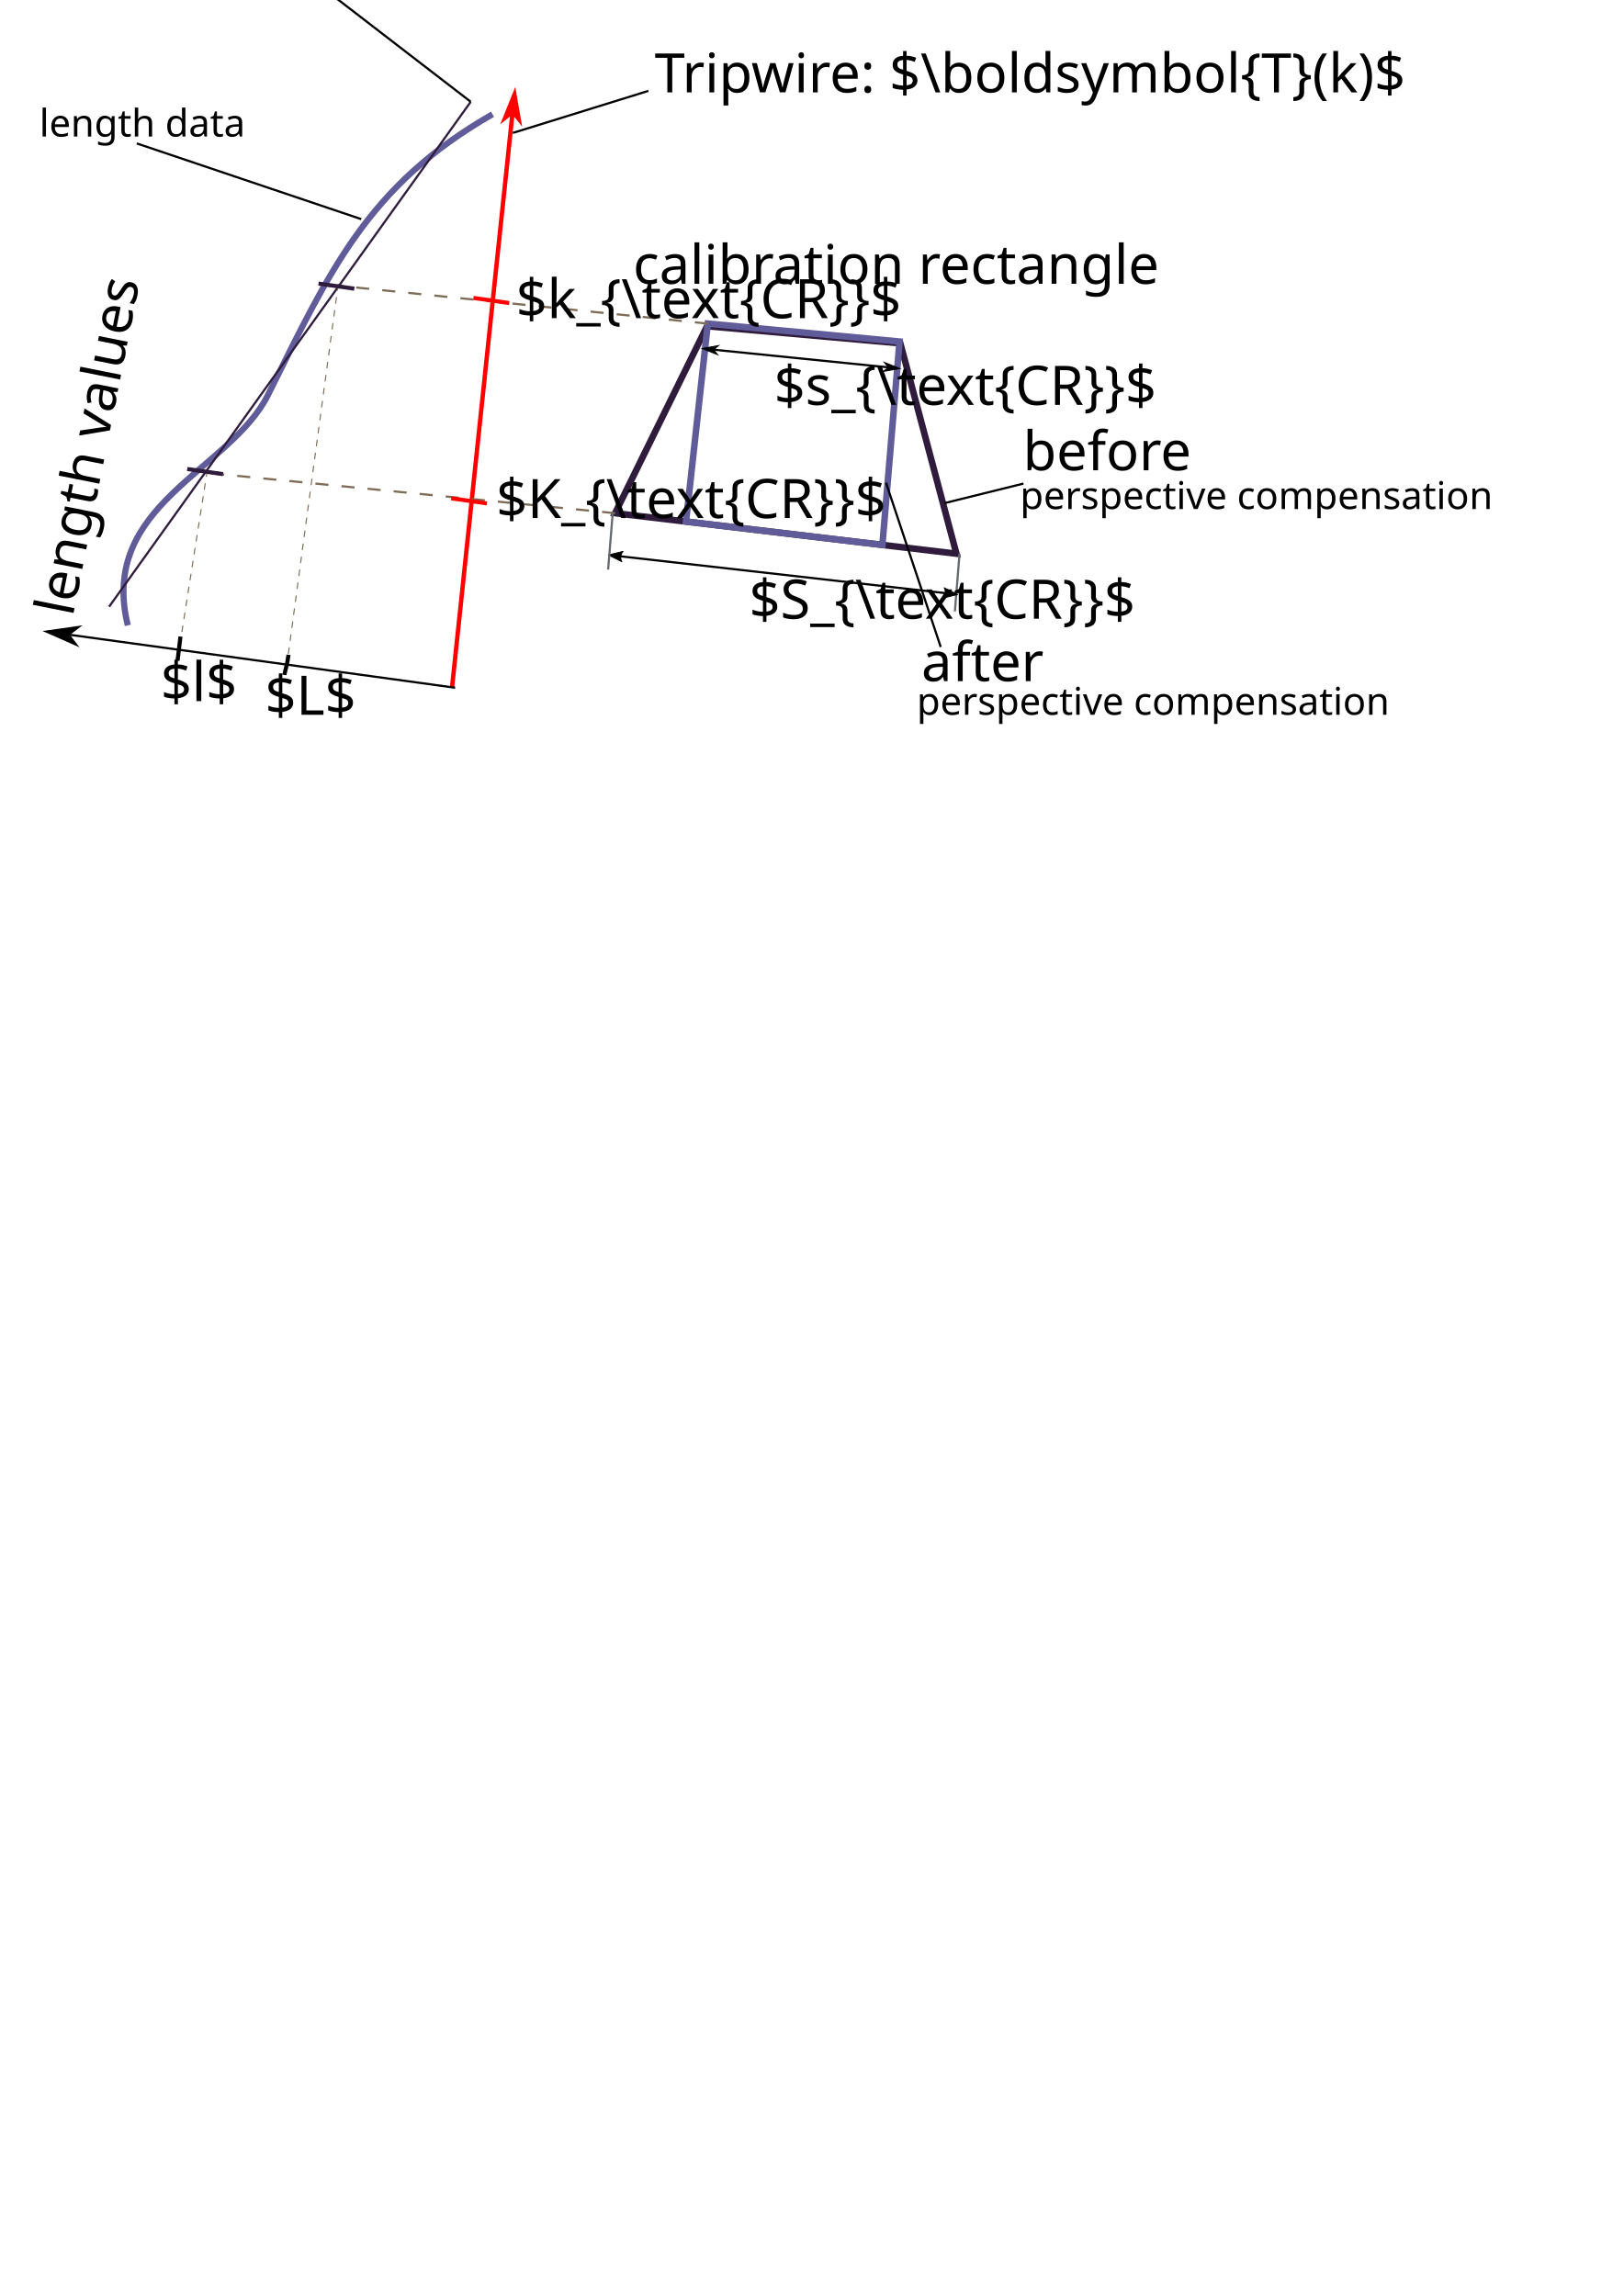
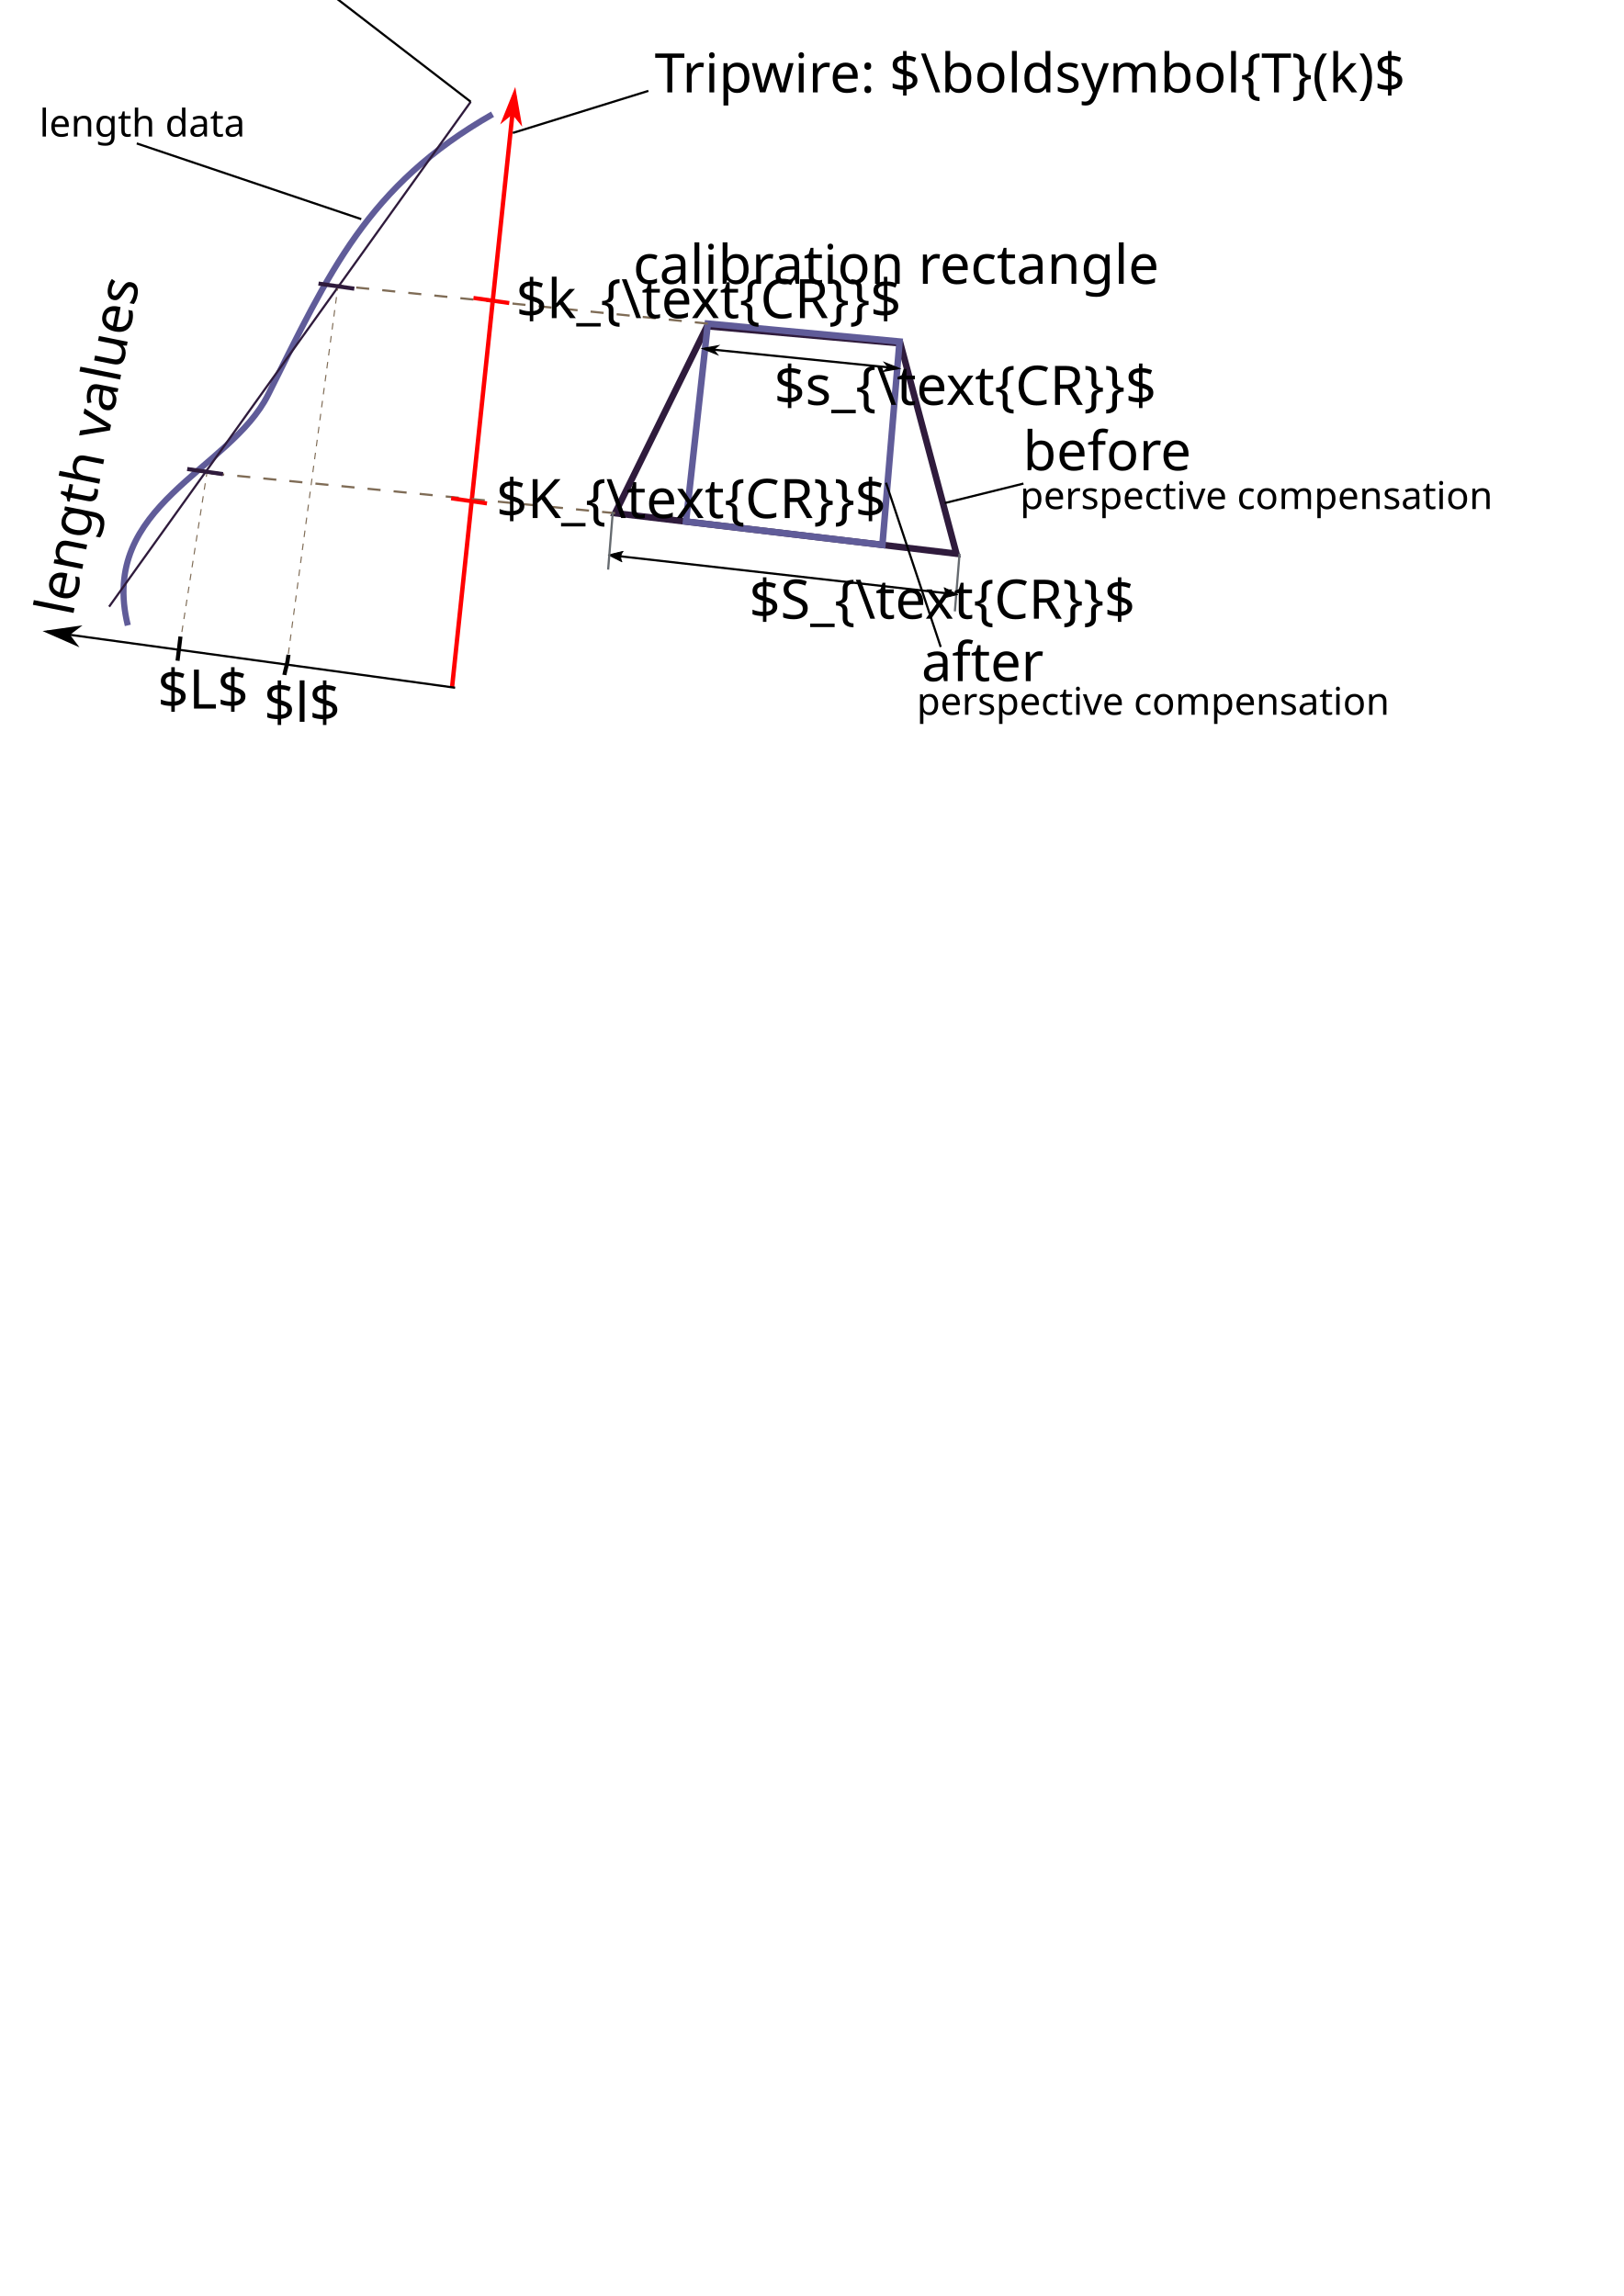
<svg xmlns="http://www.w3.org/2000/svg" width="210mm" height="297mm" id="svg2" version="1.1" viewBox="0 0 744.094 1052.362">
  <defs id="defs4">
    <marker style="overflow:visible" id="marker5031" refX="0.0" refY="0.0" orient="auto">
      <path transform="scale(0.4) translate(10,0)" style="fill-rule:evenodd;stroke:#ff0000;stroke-width:1pt;stroke-opacity:1;fill:#ff0000;fill-opacity:1" d="M 0.0,0.0 L 5.0,-5.0 L -12.5,0.0 L 5.0,5.0 L 0.0,0.0 z " id="path5029" />
    </marker>
    <marker orient="auto" refY="0.0" refX="0.0" id="marker4955" style="overflow:visible;">
      <path id="path4701" d="M 0.0,0.0 L 5.0,-5.0 L -12.5,0.0 L 5.0,5.0 L 0.0,0.0 z " style="fill-rule:evenodd;stroke:#ff0000;stroke-width:1pt;stroke-opacity:1;fill:#ff0000;fill-opacity:1" transform="scale(0.4) rotate(180) translate(10,0)" />
    </marker>
    <marker orient="auto" refY="0.0" refX="0.0" id="Arrow1Mend" style="overflow:visible;">
      <path id="path4274" d="M 0.0,0.0 L 5.0,-5.0 L -12.5,0.0 L 5.0,5.0 L 0.0,0.0 z " style="fill-rule:evenodd;stroke:#000000;stroke-width:1pt;stroke-opacity:1;fill:#000000;fill-opacity:1" transform="scale(0.4) rotate(180) translate(10,0)" />
    </marker>
    <marker orient="auto" refY="0.0" refX="0.0" id="Arrow1Mstart" style="overflow:visible">
      <path id="path4271" d="M 0.0,0.0 L 5.0,-5.0 L -12.5,0.0 L 5.0,5.0 L 0.0,0.0 z " style="fill-rule:evenodd;stroke:#000000;stroke-width:1pt;stroke-opacity:1;fill:#000000;fill-opacity:1" transform="scale(0.4) translate(10,0)" />
    </marker>
    <marker orient="auto" refY="0.0" refX="0.0" id="Arrow2Mend" style="overflow:visible;">
      <path id="path4292" style="fill-rule:evenodd;stroke-width:0.625;stroke-linejoin:round;stroke:#000000;stroke-opacity:1;fill:#000000;fill-opacity:1" d="M 8.719,4.034 L -2.207,0.016 L 8.719,-4.002 C 6.973,-1.63 6.983,1.616 8.719,4.034 z " transform="scale(0.6) rotate(180) translate(0,0)" />
    </marker>
    <marker orient="auto" refY="0.0" refX="0.0" id="Arrow2Mstart" style="overflow:visible">
      <path id="path4289" style="fill-rule:evenodd;stroke-width:0.625;stroke-linejoin:round;stroke:#000000;stroke-opacity:1;fill:#000000;fill-opacity:1" d="M 8.719,4.034 L -2.207,0.016 L 8.719,-4.002 C 6.973,-1.63 6.983,1.616 8.719,4.034 z " transform="scale(0.6) translate(0,0)" />
    </marker>
    <marker orient="auto" refY="0.0" refX="0.0" id="Arrow2Send" style="overflow:visible;">
      <path id="path4298" style="fill-rule:evenodd;stroke-width:0.625;stroke-linejoin:round;stroke:#000000;stroke-opacity:1;fill:#000000;fill-opacity:1" d="M 8.719,4.034 L -2.207,0.016 L 8.719,-4.002 C 6.973,-1.63 6.983,1.616 8.719,4.034 z " transform="scale(0.3) rotate(180) translate(-2.3,0)" />
    </marker>
    <marker style="overflow:visible" id="marker6124" refX="0.0" refY="0.0" orient="auto">
      <path transform="scale(0.8) translate(12.5,0)" style="fill-rule:evenodd;stroke:#000000;stroke-width:1pt;stroke-opacity:1;fill:#000000;fill-opacity:1" d="M 0.0,0.0 L 5.0,-5.0 L -12.5,0.0 L 5.0,5.0 L 0.0,0.0 z " id="path6126" />
    </marker>
    <marker orient="auto" refY="0.0" refX="0.0" id="marker4474" style="overflow:visible">
      <path id="path4476" d="M 0.0,0.0 L 5.0,-5.0 L -12.5,0.0 L 5.0,5.0 L 0.0,0.0 z " style="fill-rule:evenodd;stroke:#000000;stroke-width:1pt;stroke-opacity:1;fill:#000000;fill-opacity:1" transform="scale(0.8) translate(12.5,0)" />
    </marker>
    <marker orient="auto" refY="0.0" refX="0.0" id="Arrow1Lstart" style="overflow:visible">
      <path id="path4150" d="M 0.0,0.0 L 5.0,-5.0 L -12.5,0.0 L 5.0,5.0 L 0.0,0.0 z " style="fill-rule:evenodd;stroke:#000000;stroke-width:1pt;stroke-opacity:1;fill:#000000;fill-opacity:1" transform="scale(0.8) translate(12.5,0)" />
    </marker>
  </defs>
  <g id="layer1">
    <path style="fill:none;fill-rule:evenodd;stroke:#2f1b3c;stroke-width:3;stroke-linecap:butt;stroke-linejoin:miter;stroke-miterlimit:4;stroke-dasharray:none;stroke-opacity:1" d="m 281.875,235.219 42.143,-85.714 88.571,7.857 25.714,96.429 z" id="path4434" />
    <path style="fill:none;fill-rule:evenodd;stroke:#605c99;stroke-width:3;stroke-linecap:butt;stroke-linejoin:miter;stroke-miterlimit:4;stroke-dasharray:none;stroke-opacity:1" d="m 324.375,148.328 c -0.357,3.571 -10,90.714 -10,90.714 l 90,10.714 7.857,-93.214 z" id="path4438" />
    <path style="fill:none;fill-rule:evenodd;stroke:#000000;stroke-width:1px;stroke-linecap:butt;stroke-linejoin:miter;stroke-opacity:1" d="m 406.036,221.263 25.068,75.28" id="path45098" />
    <text xml:space="preserve" style="font-style:normal;font-weight:normal;line-height:0%;font-family:sans-serif;letter-spacing:0px;word-spacing:0px;fill:#000000;fill-opacity:1;stroke:none;stroke-width:1px;stroke-linecap:butt;stroke-linejoin:miter;stroke-opacity:1" x="422.232" y="312.184" id="text45100">
      <tspan id="tspan45102" x="422.232" y="312.184" style="font-size:25px;line-height:1.25">after</tspan>
    </text>
    <path style="fill:none;fill-rule:evenodd;stroke:#000000;stroke-width:1px;stroke-linecap:butt;stroke-linejoin:miter;stroke-opacity:1" d="m 432.946,230.576 36.071,-8.929" id="path45104" />
    <text xml:space="preserve" style="font-style:normal;font-weight:normal;line-height:0%;font-family:sans-serif;letter-spacing:0px;word-spacing:0px;fill:#000000;fill-opacity:1;stroke:none;stroke-width:1px;stroke-linecap:butt;stroke-linejoin:miter;stroke-opacity:1" x="468.792" y="215.541" id="text45106">
      <tspan id="tspan45108" x="468.792" y="215.541" style="font-size:25px;line-height:1.25">before</tspan>
    </text>
    <text xml:space="preserve" style="font-style:normal;font-weight:normal;line-height:0%;font-family:sans-serif;letter-spacing:0px;word-spacing:0px;fill:#000000;fill-opacity:1;stroke:none;stroke-width:1px;stroke-linecap:butt;stroke-linejoin:miter;stroke-opacity:1" x="290.117" y="130.073" id="text45110">
      <tspan id="tspan45112" x="290.117" y="130.073" style="font-size:25px;line-height:1.25">calibration rectangle</tspan>
    </text>
    <path style="fill:none;fill-rule:evenodd;stroke:#666b70;stroke-width:1px;stroke-linecap:butt;stroke-linejoin:miter;stroke-opacity:1" d="m 439.732,253.791 -2.143,26.429" id="path45116" />
    <path style="fill:none;fill-rule:evenodd;stroke:#000000;stroke-width:1px;stroke-linecap:butt;stroke-linejoin:miter;stroke-opacity:1;marker-start:url(#Arrow2Mstart);marker-end:url(#Arrow2Mend)" d="m 280.089,254.505 157.5,17.857" id="path45118" />
    <text xml:space="preserve" style="font-style:normal;font-weight:normal;line-height:0%;font-family:sans-serif;letter-spacing:0px;word-spacing:0px;fill:#000000;fill-opacity:1;stroke:none;stroke-width:1px;stroke-linecap:butt;stroke-linejoin:miter;stroke-opacity:1" x="343.304" y="283.576" id="text45264">
      <tspan id="tspan45266" x="343.304" y="283.576" style="font-size:25px;line-height:1.25">$S_{\text{CR}}$</tspan>
    </text>
    <path style="fill:none;fill-rule:evenodd;stroke:#000000;stroke-width:1px;stroke-linecap:butt;stroke-linejoin:miter;stroke-opacity:1;marker-start:url(#Arrow1Mstart);marker-end:url(#Arrow1Mend)" d="m 322.946,159.862 88.214,8.929" id="path45268" />
    <text xml:space="preserve" style="font-style:normal;font-weight:normal;line-height:0%;font-family:sans-serif;letter-spacing:0px;word-spacing:0px;fill:#000000;fill-opacity:1;stroke:none;stroke-width:1px;stroke-linecap:butt;stroke-linejoin:miter;stroke-opacity:1" x="354.732" y="185.576" id="text45394">
      <tspan id="tspan45396" x="354.732" y="185.576" style="font-size:25px;line-height:1.25">$s_{\text{CR}}$</tspan>
    </text>
    <path style="fill:none;fill-rule:evenodd;stroke:#ff0000;stroke-width:2;stroke-linecap:butt;stroke-linejoin:miter;stroke-opacity:1;stroke-miterlimit:4;stroke-dasharray:none;marker-start:url(#marker5031)" d="M 235.714,43.791 207.143,315.219" id="path4137" />
    <path style="fill:none;fill-rule:evenodd;stroke:#605c99;stroke-width:2.812;stroke-linecap:butt;stroke-linejoin:miter;stroke-opacity:1;stroke-miterlimit:4;stroke-dasharray:none" d="M 58.571,286.648 C 45.004,231.275 105.355,215.938 122.857,180.934 150.951,124.746 168.204,85.225 225.714,52.362" id="path4145" />
    <path style="fill:none;fill-rule:evenodd;stroke:#2f1b3c;stroke-width:1;stroke-linecap:butt;stroke-linejoin:miter;stroke-opacity:1;stroke-miterlimit:4;stroke-dasharray:none" d="M 50,278.076 215.714,46.648" id="path4147" />
    <path style="fill:none;fill-rule:evenodd;stroke:#000000;stroke-width:1px;stroke-linecap:butt;stroke-linejoin:miter;stroke-opacity:1;marker-start:url(#Arrow1Lstart)" d="M 21.429,289.505 208.571,315.219" id="path4137-6" />
    <path style="fill:none;fill-rule:evenodd;stroke:#7f6c56;stroke-width:1;stroke-linecap:butt;stroke-linejoin:miter;stroke-miterlimit:4;stroke-dasharray:6, 6;stroke-dashoffset:0;stroke-opacity:1" d="m 324.375,148.328 -169.375,-17.394" id="path4440" />
    <path style="fill:none;fill-rule:evenodd;stroke:#7f6c56;stroke-width:1;stroke-linecap:butt;stroke-linejoin:miter;stroke-miterlimit:4;stroke-dasharray:6, 6;stroke-dashoffset:0;stroke-opacity:1" d="M 281.875,235.219 93.929,216.648" id="path4442" />
    <path style="fill:none;fill-rule:evenodd;stroke:#7f6c56;stroke-width:0.5;stroke-linecap:butt;stroke-linejoin:miter;stroke-miterlimit:4;stroke-dasharray:3, 3;stroke-dashoffset:0;stroke-opacity:1" d="M 95,215.576 82.082,297.658" id="path4137-0" />
    <path style="fill:none;fill-rule:evenodd;stroke:#7f6c56;stroke-width:0.5;stroke-linecap:butt;stroke-linejoin:miter;stroke-miterlimit:4;stroke-dasharray:3, 3;stroke-dashoffset:0;stroke-opacity:1" d="m 155,130.219 -23.388,173.337" id="path4137-0-6" />
    <path style="fill:none;fill-rule:evenodd;stroke:#000000;stroke-width:1px;stroke-linecap:butt;stroke-linejoin:miter;stroke-opacity:1" d="M 235,60.934 297.143,41.648" id="path45080" />
    <text xml:space="preserve" style="font-style:normal;font-weight:normal;line-height:0%;font-family:sans-serif;letter-spacing:0px;word-spacing:0px;fill:#000000;fill-opacity:1;stroke:none;stroke-width:1px;stroke-linecap:butt;stroke-linejoin:miter;stroke-opacity:1" x="300" y="42.362" id="text45082">
      <tspan id="tspan45084" x="300" y="42.362" style="font-size:25px;line-height:1.25">Tripwire: $\boldsymbol{T}(k)$</tspan>
    </text>
    <text xml:space="preserve" style="font-style:normal;font-weight:normal;line-height:0%;font-family:sans-serif;letter-spacing:0px;word-spacing:0px;fill:#000000;fill-opacity:1;stroke:none;stroke-width:1px;stroke-linecap:butt;stroke-linejoin:miter;stroke-opacity:1" x="-271.031" y="88.005" id="text45086" transform="rotate(-78.7193)">
      <tspan id="tspan45088" x="-271.031" y="88.005" style="font-size:25px;line-height:1.25">length values</tspan>
    </text>
-     <text xml:space="preserve" style="font-style:normal;font-weight:normal;line-height:0%;font-family:sans-serif;letter-spacing:0px;word-spacing:0px;fill:#000000;fill-opacity:1;stroke:none;stroke-width:1px;stroke-linecap:butt;stroke-linejoin:miter;stroke-opacity:1" x="73.607" y="321.362" id="text45090">
-       <tspan id="tspan45092" x="73.607" y="321.362" style="font-size:25px;line-height:1.25">$l$</tspan>
+     <text xml:space="preserve" style="font-style:normal;font-weight:normal;line-height:0%;font-family:sans-serif;letter-spacing:0px;word-spacing:0px;fill:#000000;fill-opacity:1;stroke:none;stroke-width:1px;stroke-linecap:butt;stroke-linejoin:miter;stroke-opacity:1" x="120.92" y="330.832" id="text45090">
+       <tspan id="tspan45092" x="120.92" y="330.832" style="font-size:25px;line-height:1.25">$l$</tspan>
    </text>
-     <text xml:space="preserve" style="font-style:normal;font-weight:normal;line-height:0%;font-family:sans-serif;letter-spacing:0px;word-spacing:0px;fill:#000000;fill-opacity:1;stroke:none;stroke-width:1px;stroke-linecap:butt;stroke-linejoin:miter;stroke-opacity:1" x="121.453" y="327.618" id="text45094">
-       <tspan id="tspan45096" x="121.453" y="327.618" style="font-size:25px;line-height:1.25">$L$</tspan>
+     <text xml:space="preserve" style="font-style:normal;font-weight:normal;line-height:0%;font-family:sans-serif;letter-spacing:0px;word-spacing:0px;fill:#000000;fill-opacity:1;stroke:none;stroke-width:1px;stroke-linecap:butt;stroke-linejoin:miter;stroke-opacity:1" x="72.17" y="324.777" id="text45094">
+       <tspan id="tspan45096" x="72.17" y="324.777" style="font-size:25px;line-height:1.25">$L$</tspan>
    </text>
    <path style="fill:none;stroke:#ff0000;stroke-width:1.875;stroke-linecap:butt;stroke-linejoin:miter;stroke-miterlimit:4;stroke-dasharray:none;stroke-opacity:1" d="m 216.964,136.559 16.406,2.344" id="path4583" />
    <path style="fill:none;stroke:#ff0000;stroke-width:1.875;stroke-linecap:butt;stroke-linejoin:miter;stroke-miterlimit:4;stroke-dasharray:none;stroke-opacity:1" d="m 206.752,228.391 16.406,2.344" id="path4583-7" />
    <path style="fill:none;stroke:#2f1b3c;stroke-width:1.875;stroke-linecap:butt;stroke-linejoin:miter;stroke-miterlimit:4;stroke-dasharray:none;stroke-opacity:1" d="m 145.962,129.979 16.406,2.344" id="path4583-1" />
    <path style="fill:none;stroke:#2f1b3c;stroke-width:1.875;stroke-linecap:butt;stroke-linejoin:miter;stroke-miterlimit:4;stroke-dasharray:none;stroke-opacity:1" d="m 85.788,214.973 16.406,2.344" id="path4583-1-3" />
    <path style="fill:none;stroke:#000000;stroke-width:1.875;stroke-linecap:butt;stroke-linejoin:miter;stroke-miterlimit:4;stroke-dasharray:none;stroke-opacity:1" d="m 82.701,291.763 -1.339,11.085" id="path4630" />
    <path style="fill:none;stroke:#000000;stroke-width:1.875;stroke-linecap:butt;stroke-linejoin:miter;stroke-miterlimit:4;stroke-dasharray:none;stroke-opacity:1" d="m 132.207,300.097 c -0.494,4.375 -1.55,7.156 -1.885,9.263" id="path4632" />
    <path style="fill:none;fill-rule:evenodd;stroke:#000000;stroke-width:1px;stroke-linecap:butt;stroke-linejoin:miter;stroke-opacity:1" d="M 62.683,65.742 165.548,100.436" id="path45080-8" />
    <path style="fill:none;fill-rule:evenodd;stroke:#000000;stroke-width:1px;stroke-linecap:butt;stroke-linejoin:miter;stroke-opacity:1" d="m 121.872,-25.645 93.842,72.293" id="path45080-8-8" />
    <text xml:space="preserve" style="font-style:normal;font-weight:normal;font-size:12px;line-height:0%;font-family:sans-serif;letter-spacing:0px;word-spacing:0px;fill:#000000;fill-opacity:1;stroke:none;stroke-width:1px;stroke-linecap:butt;stroke-linejoin:miter;stroke-opacity:1" x="85.375" y="-31.021" id="text45082-1">
      <tspan id="tspan45084-8" x="85.375" y="-31.021" style="font-size:25px;line-height:1.25;stroke-width:1px">fitted line: $fl(k)$</tspan>
    </text>
    <text xml:space="preserve" style="font-style:normal;font-weight:normal;font-size:17.5px;line-height:1.25;font-family:sans-serif;letter-spacing:0px;word-spacing:0px;fill:#000000;fill-opacity:1;stroke:none;stroke-width:0.938" x="18.031" y="62.595" id="text4690">
      <tspan id="tspan4688" x="18.031" y="62.595" style="stroke-width:0.938">length data</tspan>
    </text>
    <flowRoot xml:space="preserve" id="flowRoot4611" style="fill:black;fill-opacity:1;stroke:none;font-family:sans-serif;font-style:normal;font-weight:normal;font-size:18.667px;line-height:1.25;letter-spacing:0px;word-spacing:0px">
      <flowRegion id="flowRegion4613">
        <rect id="rect4615" width="547.143" height="87.143" x="510" y="-4.623" />
      </flowRegion>
      <flowPara id="flowPara4617" />
    </flowRoot>
    <text xml:space="preserve" style="font-style:normal;font-weight:normal;font-size:12px;line-height:0%;font-family:sans-serif;letter-spacing:0px;word-spacing:0px;fill:#000000;fill-opacity:1;stroke:none;stroke-width:1px;stroke-linecap:butt;stroke-linejoin:miter;stroke-opacity:1" x="236.464" y="145.829" id="text45094-1">
      <tspan id="tspan45096-2" x="236.464" y="145.829" style="font-size:25px;line-height:1.25;stroke-width:1px">$k_{\text{CR}}$</tspan>
    </text>
    <text xml:space="preserve" style="font-style:normal;font-weight:normal;font-size:12px;line-height:0%;font-family:sans-serif;letter-spacing:0px;word-spacing:0px;fill:#000000;fill-opacity:1;stroke:none;stroke-width:1px;stroke-linecap:butt;stroke-linejoin:miter;stroke-opacity:1" x="227.388" y="237.455" id="text45094-1-6">
      <tspan id="tspan45096-2-9" x="227.388" y="237.455" style="font-size:25px;line-height:1.25;stroke-width:1px">$K_{\text{CR}}$</tspan>
    </text>
    <text xml:space="preserve" style="font-style:normal;font-weight:normal;font-size:17.5px;line-height:1.25;font-family:sans-serif;letter-spacing:0px;word-spacing:0px;fill:#000000;fill-opacity:1;stroke:none;stroke-width:0.938" x="467.451" y="233.306" id="text4665">
      <tspan id="tspan4663" x="467.451" y="233.306" style="stroke-width:0.938">perspective compensation</tspan>
    </text>
    <text xml:space="preserve" style="font-style:normal;font-weight:normal;font-size:17.5px;line-height:1.25;font-family:sans-serif;letter-spacing:0px;word-spacing:0px;fill:#000000;fill-opacity:1;stroke:none;stroke-width:0.938" x="420.128" y="327.612" id="text4665-5">
      <tspan id="tspan4663-5" x="420.128" y="327.612" style="stroke-width:0.938">perspective compensation</tspan>
    </text>
    <flowRoot xml:space="preserve" id="flowRoot4685" style="fill:black;fill-opacity:1;stroke:none;font-family:sans-serif;font-style:normal;font-weight:normal;font-size:18.667px;line-height:1.25;letter-spacing:0px;word-spacing:0px">
      <flowRegion id="flowRegion4687">
        <rect id="rect4689" width="471.429" height="291.429" x="324.286" y="96.805" />
      </flowRegion>
      <flowPara id="flowPara4691" />
    </flowRoot>
    <path style="fill:none;fill-rule:evenodd;stroke:#666b70;stroke-width:1px;stroke-linecap:butt;stroke-linejoin:miter;stroke-opacity:1" d="m 280.831,234.648 -2.143,26.429" id="path45116-5" />
  </g>
</svg>
